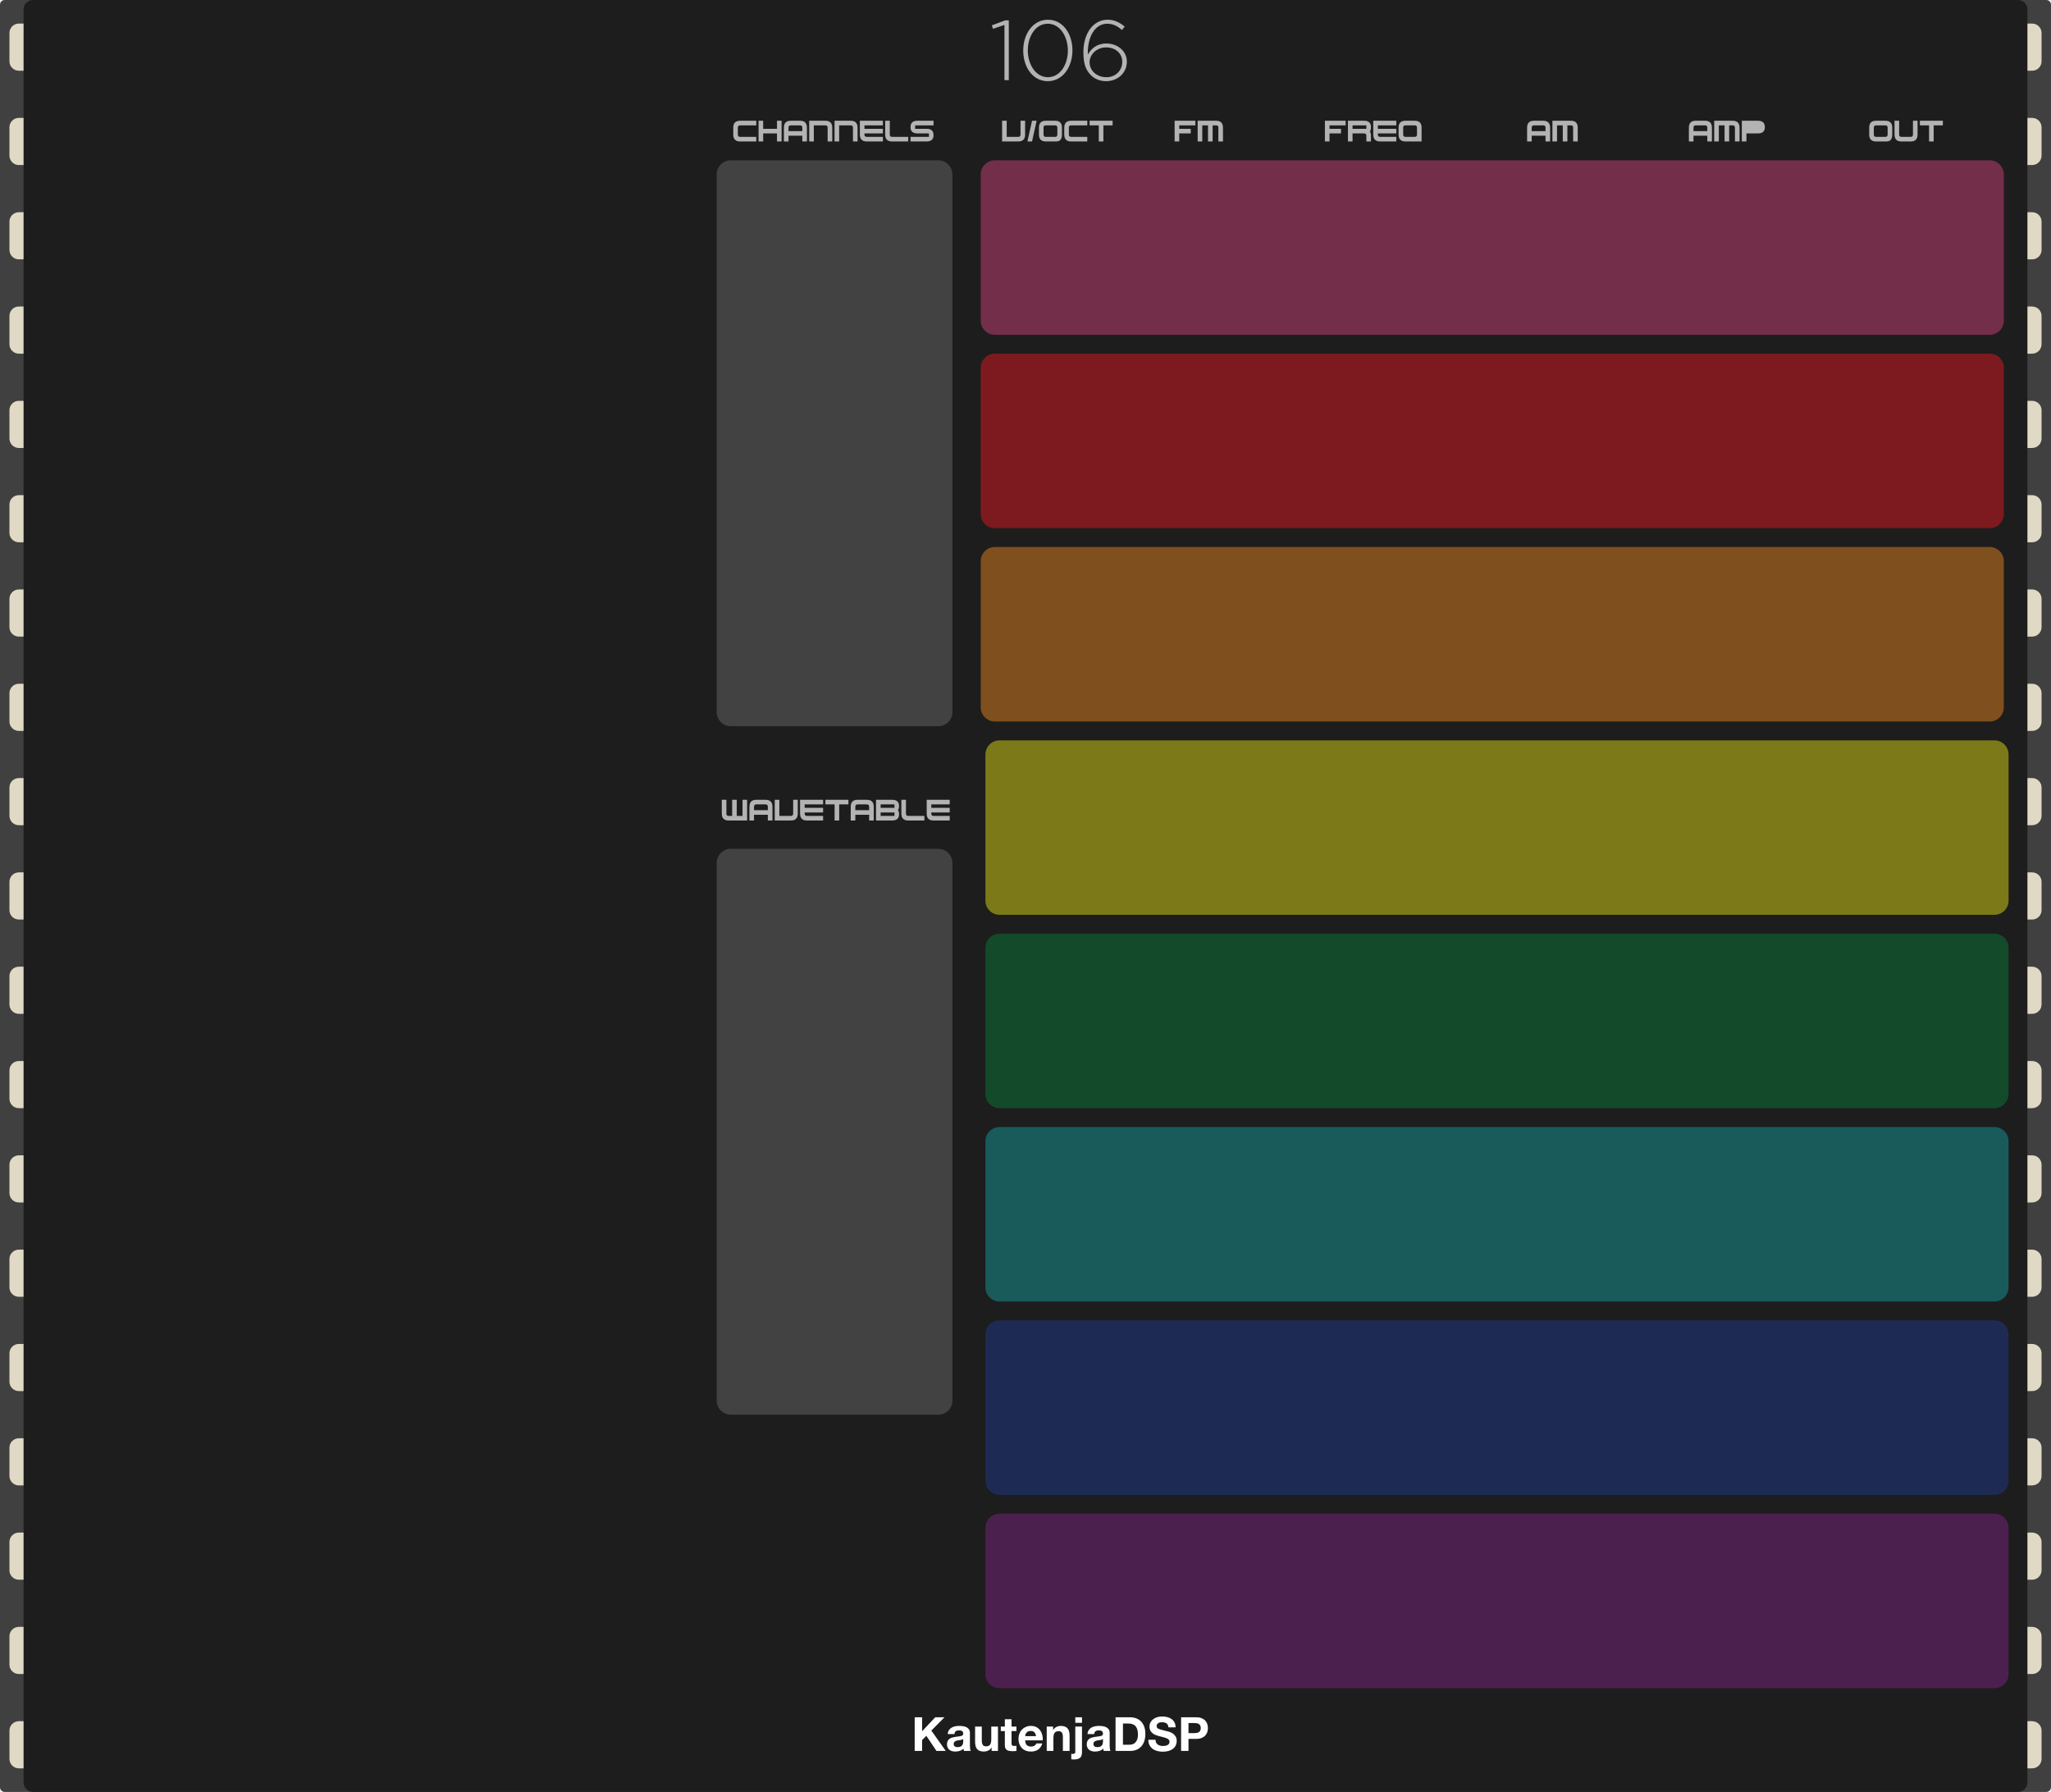
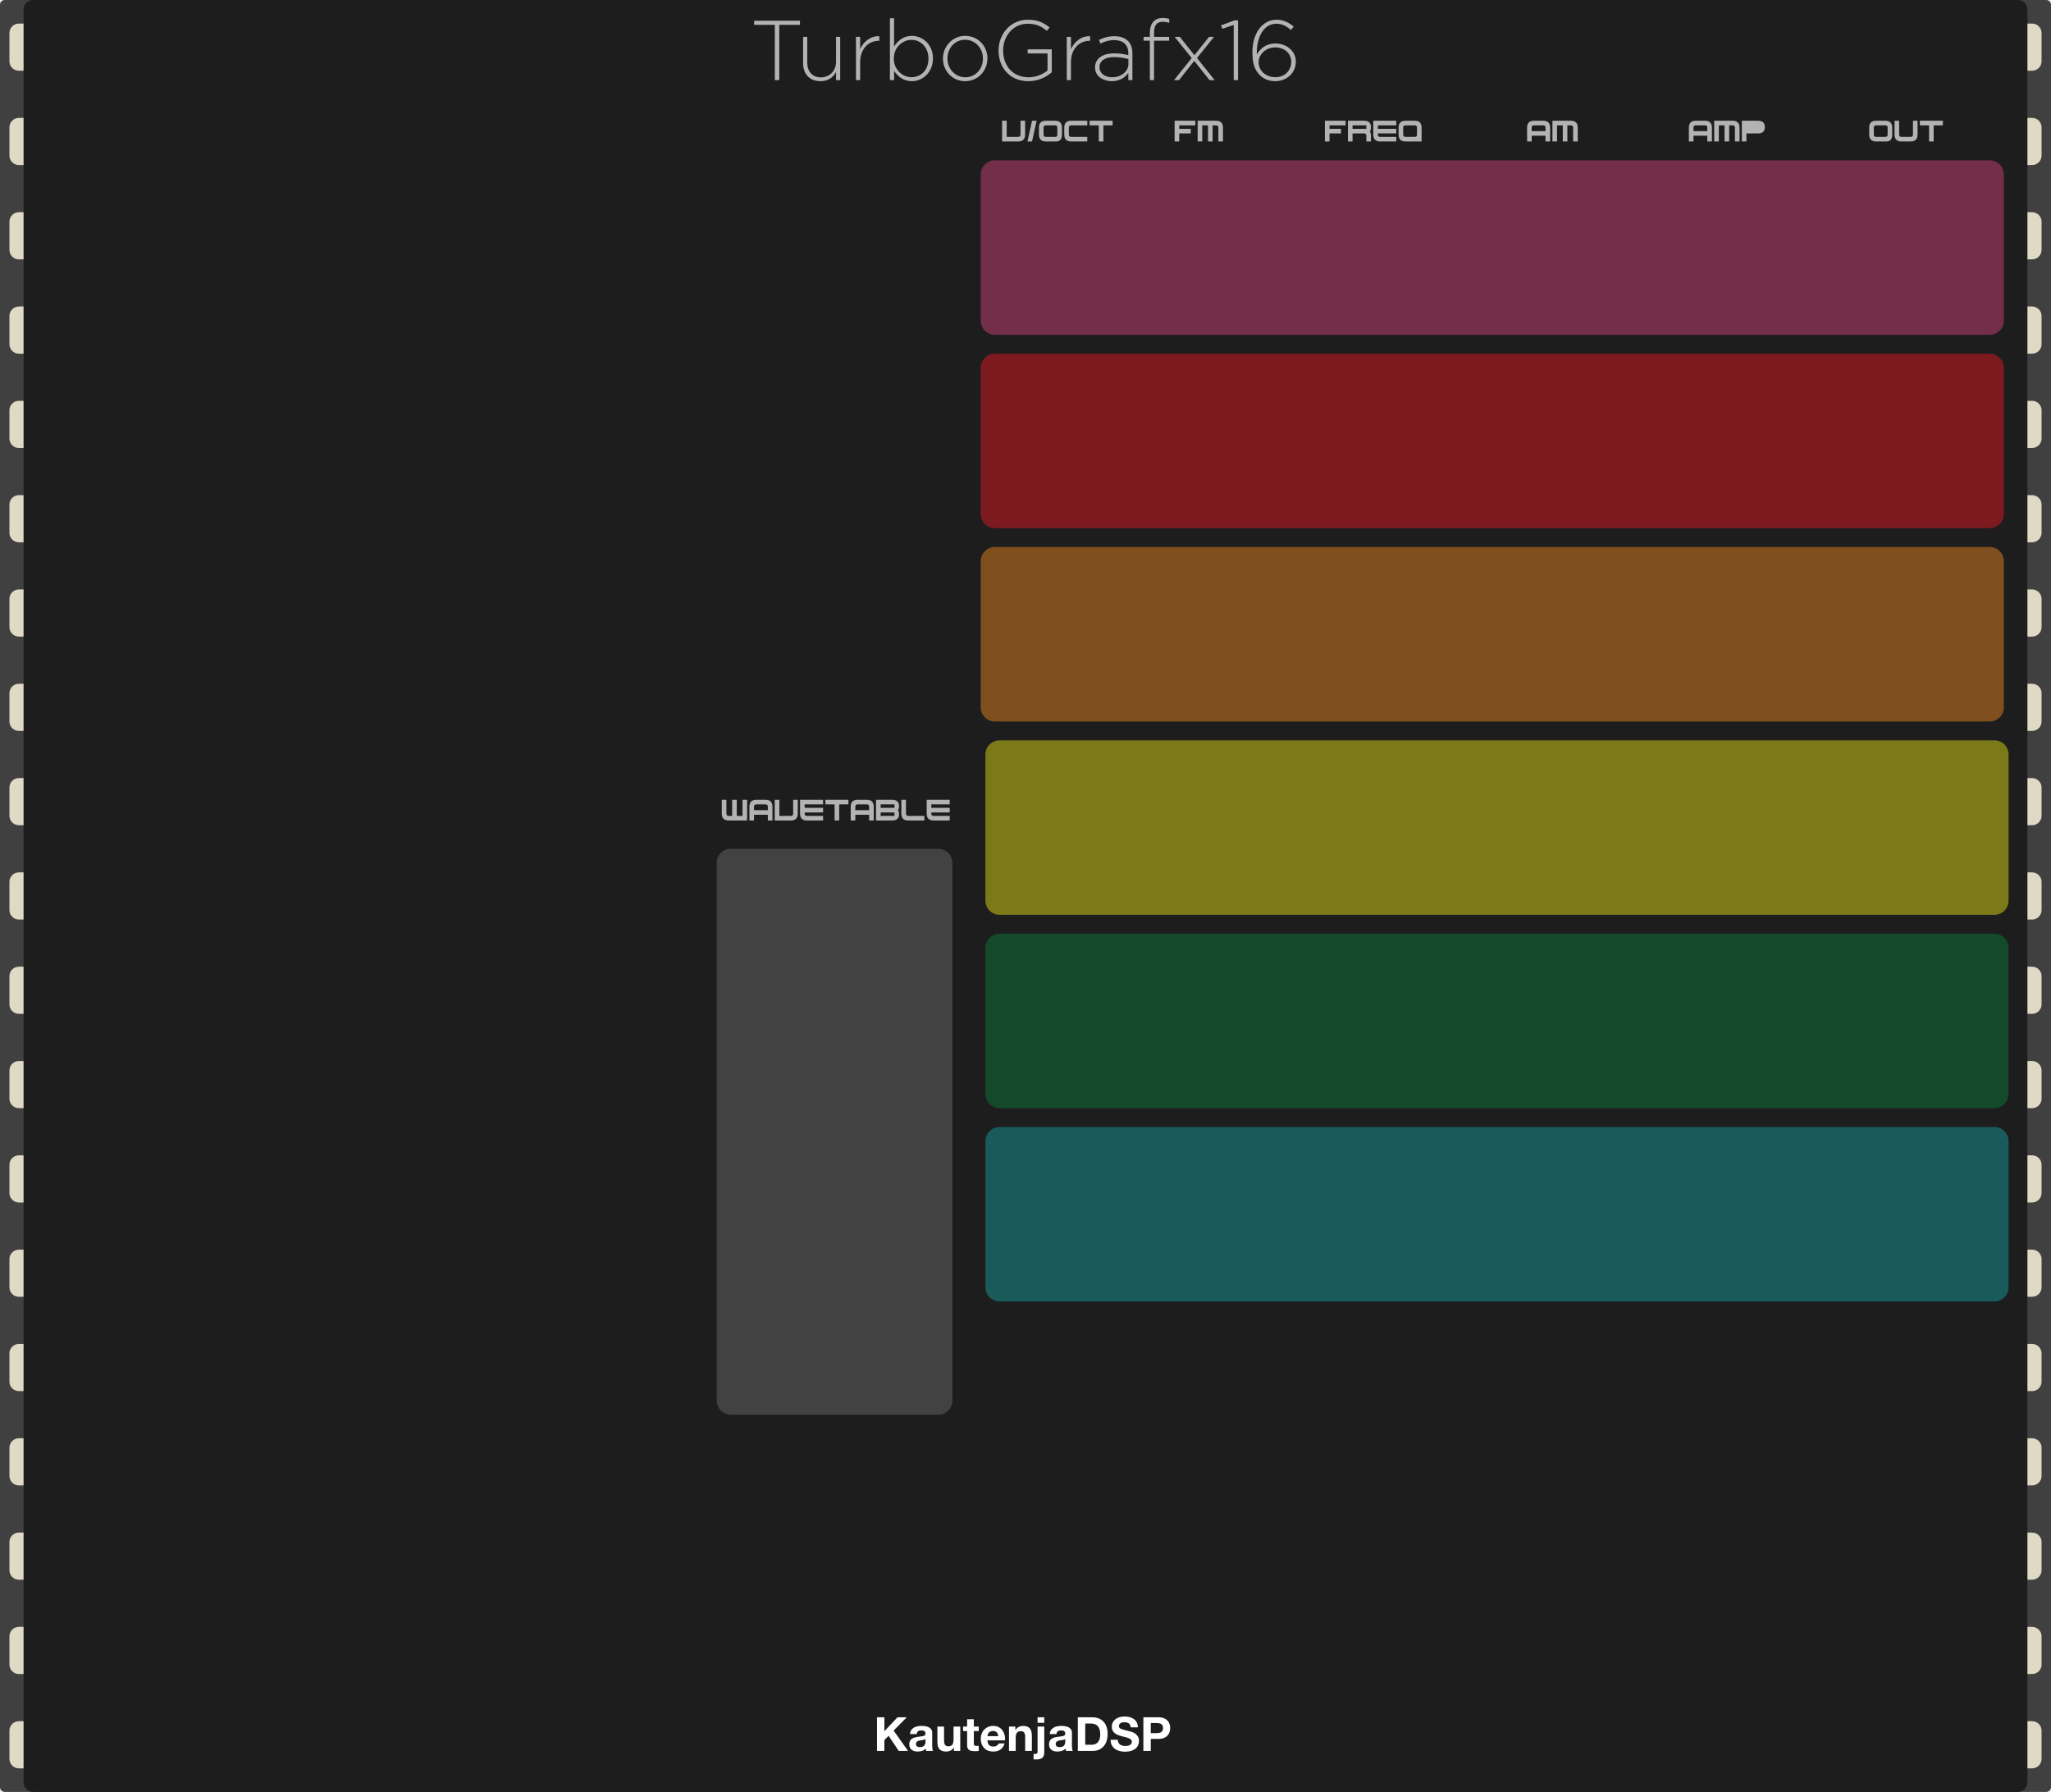
<svg xmlns="http://www.w3.org/2000/svg" width="435px" height="380px" viewBox="0 0 435 380" version="1.1">
-   <g id="106" stroke="none" stroke-width="1" fill="none" fill-rule="evenodd">
+   <g id="TURBO_GRAFX_16" stroke="none" stroke-width="1" fill="none" fill-rule="evenodd">
    <g id="bg">
      <rect id="Background" fill="#404040" fill-rule="nonzero" x="0" y="0" width="435" height="380" rx="1" />
      <g id="leads" transform="translate(2, 5)" fill="#E0D9C5">
        <rect id="Rectangle" x="0" y="0" width="431" height="10" rx="2" />
        <rect id="Rectangle-Copy" x="0" y="20" width="431" height="10" rx="2" />
        <rect id="Rectangle-Copy-3" x="0" y="40" width="431" height="10" rx="2" />
        <rect id="Rectangle-Copy-2" x="0" y="60" width="431" height="10" rx="2" />
        <rect id="Rectangle-Copy-7" x="0" y="140" width="431" height="10" rx="2" />
        <rect id="Rectangle-Copy-6" x="0" y="80" width="431" height="10" rx="2" />
        <rect id="Rectangle-Copy-5" x="0" y="100" width="431" height="10" rx="2" />
        <rect id="Rectangle-Copy-4" x="0" y="120" width="431" height="10" rx="2" />
        <rect id="Rectangle-Copy-15" x="0" y="160" width="431" height="10" rx="2" />
        <rect id="Rectangle-Copy-14" x="0" y="180" width="431" height="10" rx="2" />
        <rect id="Rectangle-Copy-13" x="0" y="200" width="431" height="10" rx="2" />
        <rect id="Rectangle-Copy-12" x="0" y="220" width="431" height="10" rx="2" />
        <rect id="Rectangle-Copy-11" x="0" y="300" width="431" height="10" rx="2" />
        <rect id="Rectangle-Copy-10" x="0" y="240" width="431" height="10" rx="2" />
        <rect id="Rectangle-Copy-9" x="0" y="260" width="431" height="10" rx="2" />
        <rect id="Rectangle-Copy-8" x="0" y="280" width="431" height="10" rx="2" />
        <rect id="Rectangle-Copy-18" x="0" y="320" width="431" height="10" rx="2" />
        <rect id="Rectangle-Copy-17" x="0" y="340" width="431" height="10" rx="2" />
        <rect id="Rectangle-Copy-16" x="0" y="360" width="431" height="10" rx="2" />
      </g>
      <rect id="cover" fill="#1D1D1D" x="5" y="0" width="425" height="380" rx="2" />
-       <g id="KautenjaDSP/bottom/white" transform="translate(194, 364)" fill="#FFFFFF">
+       <g id="KautenjaDSP/bottom/white" transform="translate(186, 364)" fill="#FFFFFF">
        <g id="Group-3">
          <path d="M-2.13162821e-14,0.17 L-2.13162821e-14,7.31 L1.57,7.31 L1.57,5.01 L2.47,4.1 L4.62,7.31 L6.59,7.31 L3.53,2.99 L6.32,0.17 L4.36,0.17 L1.57,3.13 L1.57,0.17 L-2.13162821e-14,0.17 Z M7.01,3.73 C7.03,3.397 7.113,3.12 7.26,2.9 C7.407,2.68 7.593,2.503 7.82,2.37 C8.047,2.237 8.302,2.142 8.585,2.085 C8.868,2.028 9.153,2 9.44,2 C9.7,2 9.963,2.018 10.23,2.055 C10.497,2.092 10.74,2.163 10.96,2.27 C11.18,2.377 11.36,2.525 11.5,2.715 C11.64,2.905 11.71,3.157 11.71,3.47 L11.71,6.16 C11.71,6.393 11.723,6.617 11.75,6.83 C11.777,7.043 11.823,7.203 11.89,7.31 L10.45,7.31 C10.423,7.23 10.402,7.148 10.385,7.065 C10.368,6.982 10.357,6.897 10.35,6.81 C10.123,7.043 9.857,7.207 9.55,7.3 C9.243,7.393 8.93,7.44 8.61,7.44 C8.363,7.44 8.133,7.41 7.92,7.35 C7.707,7.29 7.52,7.197 7.36,7.07 C7.2,6.943 7.075,6.783 6.985,6.59 C6.895,6.397 6.85,6.167 6.85,5.9 C6.85,5.607 6.902,5.365 7.005,5.175 C7.108,4.985 7.242,4.833 7.405,4.72 C7.568,4.607 7.755,4.522 7.965,4.465 C8.175,4.408 8.387,4.363 8.6,4.33 L8.918,4.285 L8.918,4.285 L9.23,4.25 C9.437,4.23 9.62,4.2 9.78,4.16 C9.94,4.12 10.067,4.062 10.16,3.985 C10.253,3.908 10.297,3.797 10.29,3.65 C10.29,3.497 10.265,3.375 10.215,3.285 C10.165,3.195 10.098,3.125 10.015,3.075 C9.932,3.025 9.835,2.992 9.725,2.975 C9.615,2.958 9.497,2.95 9.37,2.95 C9.09,2.95 8.87,3.01 8.71,3.13 C8.55,3.25 8.457,3.45 8.43,3.73 L7.01,3.73 Z M10.29,4.78 C10.23,4.833 10.155,4.875 10.065,4.905 C9.975,4.935 9.878,4.96 9.775,4.98 L9.616,5.008 L9.616,5.008 L9.45,5.03 C9.337,5.043 9.223,5.06 9.11,5.08 C9.003,5.1 8.898,5.127 8.795,5.16 C8.692,5.193 8.602,5.238 8.525,5.295 C8.448,5.352 8.387,5.423 8.34,5.51 C8.293,5.597 8.27,5.707 8.27,5.84 C8.27,5.967 8.293,6.073 8.34,6.16 C8.387,6.247 8.45,6.315 8.53,6.365 C8.61,6.415 8.703,6.45 8.81,6.47 C8.917,6.49 9.027,6.5 9.14,6.5 C9.42,6.5 9.637,6.453 9.79,6.36 C9.943,6.267 10.057,6.155 10.13,6.025 C10.203,5.895 10.248,5.763 10.265,5.63 L10.287,5.399 C10.289,5.366 10.29,5.337 10.29,5.31 L10.29,4.78 Z M17.66,7.31 L17.66,2.14 L16.24,2.14 L16.24,4.85 C16.24,5.377 16.153,5.755 15.98,5.985 C15.807,6.215 15.527,6.33 15.14,6.33 C14.8,6.33 14.563,6.225 14.43,6.015 C14.297,5.805 14.23,5.487 14.23,5.06 L14.23,2.14 L12.81,2.14 L12.81,5.32 C12.81,5.64 12.838,5.932 12.895,6.195 C12.952,6.458 13.05,6.682 13.19,6.865 C13.33,7.048 13.522,7.19 13.765,7.29 C14.008,7.39 14.32,7.44 14.7,7.44 C15,7.44 15.293,7.373 15.58,7.24 C15.867,7.107 16.1,6.89 16.28,6.59 L16.31,6.59 L16.31,7.31 L17.66,7.31 Z M20.54,2.14 L20.54,0.59 L19.12,0.59 L19.12,2.14 L18.26,2.14 L18.26,3.09 L19.12,3.09 L19.12,6.14 C19.12,6.4 19.163,6.61 19.25,6.77 C19.337,6.93 19.455,7.053 19.605,7.14 C19.755,7.227 19.928,7.285 20.125,7.315 C20.322,7.345 20.53,7.36 20.75,7.36 C20.89,7.36 21.033,7.357 21.18,7.35 C21.327,7.343 21.46,7.33 21.58,7.31 L21.58,6.21 C21.513,6.223 21.443,6.233 21.37,6.24 C21.297,6.247 21.22,6.25 21.14,6.25 C20.9,6.25 20.74,6.21 20.66,6.13 C20.58,6.05 20.54,5.89 20.54,5.65 L20.54,3.09 L21.58,3.09 L21.58,2.14 L20.54,2.14 Z M25.74,4.17 L23.43,4.17 C23.437,4.07 23.458,3.957 23.495,3.83 C23.532,3.703 23.595,3.583 23.685,3.47 C23.775,3.357 23.895,3.262 24.045,3.185 C24.195,3.108 24.383,3.07 24.61,3.07 C24.957,3.07 25.215,3.163 25.385,3.35 C25.555,3.537 25.673,3.81 25.74,4.17 Z M23.43,5.07 L27.16,5.07 C27.187,4.67 27.153,4.287 27.06,3.92 C26.967,3.553 26.815,3.227 26.605,2.94 C26.395,2.653 26.127,2.425 25.8,2.255 C25.473,2.085 25.09,2 24.65,2 C24.257,2 23.898,2.07 23.575,2.21 C23.252,2.35 22.973,2.542 22.74,2.785 C22.507,3.028 22.327,3.317 22.2,3.65 C22.073,3.983 22.01,4.343 22.01,4.73 C22.01,5.13 22.072,5.497 22.195,5.83 C22.318,6.163 22.493,6.45 22.72,6.69 C22.947,6.93 23.223,7.115 23.55,7.245 C23.877,7.375 24.243,7.44 24.65,7.44 C25.237,7.44 25.737,7.307 26.15,7.04 C26.563,6.773 26.87,6.33 27.07,5.71 L25.82,5.71 C25.773,5.87 25.647,6.022 25.44,6.165 C25.233,6.308 24.987,6.38 24.7,6.38 C24.3,6.38 23.993,6.277 23.78,6.07 C23.567,5.863 23.45,5.53 23.43,5.07 Z M28,2.14 L28,7.31 L29.42,7.31 L29.42,4.6 C29.42,4.073 29.507,3.695 29.68,3.465 C29.853,3.235 30.133,3.12 30.52,3.12 C30.86,3.12 31.097,3.225 31.23,3.435 C31.363,3.645 31.43,3.963 31.43,4.39 L31.43,7.31 L32.85,7.31 L32.85,4.13 C32.85,3.81 32.822,3.518 32.765,3.255 C32.708,2.992 32.61,2.768 32.47,2.585 C32.33,2.402 32.138,2.258 31.895,2.155 C31.652,2.052 31.34,2 30.96,2 C30.66,2 30.367,2.068 30.08,2.205 C29.793,2.342 29.56,2.56 29.38,2.86 L29.35,2.86 L29.35,2.14 L28,2.14 Z M35.48,1.34 L35.48,0.17 L34.06,0.17 L34.06,1.34 L35.48,1.34 Z M33.21,7.91 L33.21,9.08 C33.343,9.107 33.493,9.12 33.66,9.12 C34.02,9.12 34.317,9.088 34.55,9.025 C34.783,8.962 34.968,8.865 35.105,8.735 C35.242,8.605 35.338,8.443 35.395,8.25 C35.452,8.057 35.48,7.827 35.48,7.56 L35.48,2.14 L34.06,2.14 L34.06,7.49 C34.06,7.683 34.005,7.808 33.895,7.865 C33.785,7.922 33.657,7.95 33.51,7.95 C33.383,7.95 33.283,7.937 33.21,7.91 Z M36.65,3.73 C36.67,3.397 36.753,3.12 36.9,2.9 C37.047,2.68 37.233,2.503 37.46,2.37 C37.687,2.237 37.942,2.142 38.225,2.085 C38.508,2.028 38.793,2 39.08,2 C39.34,2 39.603,2.018 39.87,2.055 C40.137,2.092 40.38,2.163 40.6,2.27 C40.82,2.377 41,2.525 41.14,2.715 C41.28,2.905 41.35,3.157 41.35,3.47 L41.35,6.16 C41.35,6.393 41.363,6.617 41.39,6.83 C41.417,7.043 41.463,7.203 41.53,7.31 L40.09,7.31 C40.063,7.23 40.042,7.148 40.025,7.065 C40.008,6.982 39.997,6.897 39.99,6.81 C39.763,7.043 39.497,7.207 39.19,7.3 C38.883,7.393 38.57,7.44 38.25,7.44 C38.003,7.44 37.773,7.41 37.56,7.35 C37.347,7.29 37.16,7.197 37,7.07 C36.84,6.943 36.715,6.783 36.625,6.59 C36.535,6.397 36.49,6.167 36.49,5.9 C36.49,5.607 36.542,5.365 36.645,5.175 C36.748,4.985 36.882,4.833 37.045,4.72 C37.208,4.607 37.395,4.522 37.605,4.465 C37.815,4.408 38.027,4.363 38.24,4.33 C38.453,4.297 38.663,4.27 38.87,4.25 C39.077,4.23 39.26,4.2 39.42,4.16 C39.58,4.12 39.707,4.062 39.8,3.985 C39.893,3.908 39.937,3.797 39.93,3.65 C39.93,3.497 39.905,3.375 39.855,3.285 C39.805,3.195 39.738,3.125 39.655,3.075 C39.572,3.025 39.475,2.992 39.365,2.975 C39.255,2.958 39.137,2.95 39.01,2.95 C38.73,2.95 38.51,3.01 38.35,3.13 C38.19,3.25 38.097,3.45 38.07,3.73 L36.65,3.73 Z M39.93,4.78 C39.87,4.833 39.795,4.875 39.705,4.905 C39.615,4.935 39.518,4.96 39.415,4.98 L39.256,5.008 L39.256,5.008 L39.09,5.03 C38.977,5.043 38.863,5.06 38.75,5.08 C38.643,5.1 38.538,5.127 38.435,5.16 C38.332,5.193 38.242,5.238 38.165,5.295 C38.088,5.352 38.027,5.423 37.98,5.51 C37.933,5.597 37.91,5.707 37.91,5.84 C37.91,5.967 37.933,6.073 37.98,6.16 C38.027,6.247 38.09,6.315 38.17,6.365 C38.25,6.415 38.343,6.45 38.45,6.47 C38.557,6.49 38.667,6.5 38.78,6.5 C39.06,6.5 39.277,6.453 39.43,6.36 C39.583,6.267 39.697,6.155 39.77,6.025 C39.843,5.895 39.888,5.763 39.905,5.63 L39.927,5.399 C39.929,5.366 39.93,5.337 39.93,5.31 L39.93,4.78 Z M44.17,5.99 L44.17,1.49 L45.29,1.49 C45.677,1.49 46.002,1.545 46.265,1.655 C46.528,1.765 46.74,1.923 46.9,2.13 C47.06,2.337 47.175,2.585 47.245,2.875 C47.315,3.165 47.35,3.49 47.35,3.85 C47.35,4.243 47.3,4.577 47.2,4.85 C47.1,5.123 46.967,5.345 46.8,5.515 C46.633,5.685 46.443,5.807 46.23,5.88 C46.017,5.953 45.797,5.99 45.57,5.99 L44.17,5.99 Z M42.6,0.17 L42.6,7.31 L45.68,7.31 C46.227,7.31 46.702,7.218 47.105,7.035 C47.508,6.852 47.845,6.6 48.115,6.28 C48.385,5.96 48.587,5.58 48.72,5.14 C48.853,4.7 48.92,4.22 48.92,3.7 C48.92,3.107 48.838,2.59 48.675,2.15 C48.512,1.71 48.285,1.343 47.995,1.05 C47.705,0.757 47.362,0.537 46.965,0.39 C46.568,0.243 46.14,0.17 45.68,0.17 L42.6,0.17 Z M51.08,4.94 L49.56,4.94 C49.553,5.38 49.633,5.76 49.8,6.08 C49.967,6.4 50.192,6.663 50.475,6.87 C50.758,7.077 51.085,7.228 51.455,7.325 C51.825,7.422 52.207,7.47 52.6,7.47 C53.087,7.47 53.515,7.413 53.885,7.3 C54.255,7.187 54.565,7.028 54.815,6.825 C55.065,6.622 55.253,6.38 55.38,6.1 C55.507,5.82 55.57,5.517 55.57,5.19 C55.57,4.79 55.485,4.462 55.315,4.205 C55.145,3.948 54.943,3.743 54.71,3.59 C54.477,3.437 54.242,3.325 54.005,3.255 L53.746,3.181 C53.629,3.15 53.53,3.126 53.45,3.11 L52.365,2.83 L52.365,2.83 C52.088,2.757 51.872,2.683 51.715,2.61 C51.558,2.537 51.453,2.457 51.4,2.37 C51.347,2.283 51.32,2.17 51.32,2.03 C51.32,1.877 51.353,1.75 51.42,1.65 C51.487,1.55 51.572,1.467 51.675,1.4 C51.778,1.333 51.893,1.287 52.02,1.26 C52.147,1.233 52.273,1.22 52.4,1.22 C52.593,1.22 52.772,1.237 52.935,1.27 C53.098,1.303 53.243,1.36 53.37,1.44 C53.497,1.52 53.598,1.63 53.675,1.77 C53.752,1.91 53.797,2.087 53.81,2.3 L55.33,2.3 C55.33,1.887 55.252,1.535 55.095,1.245 C54.938,0.955 54.727,0.717 54.46,0.53 C54.193,0.343 53.888,0.208 53.545,0.125 C53.202,0.042 52.843,0 52.47,0 C52.15,0 51.83,0.043 51.51,0.13 C51.19,0.217 50.903,0.35 50.65,0.53 C50.397,0.71 50.192,0.935 50.035,1.205 C49.878,1.475 49.8,1.793 49.8,2.16 C49.8,2.487 49.862,2.765 49.985,2.995 C50.108,3.225 50.27,3.417 50.47,3.57 C50.67,3.723 50.897,3.848 51.15,3.945 C51.319,4.009 51.491,4.067 51.666,4.118 L51.93,4.19 C52.19,4.263 52.447,4.33 52.7,4.39 C52.953,4.45 53.18,4.52 53.38,4.6 C53.58,4.68 53.742,4.78 53.865,4.9 C53.988,5.02 54.05,5.177 54.05,5.37 C54.05,5.55 54.003,5.698 53.91,5.815 C53.817,5.932 53.7,6.023 53.56,6.09 C53.42,6.157 53.27,6.202 53.11,6.225 C52.95,6.248 52.8,6.26 52.66,6.26 C52.453,6.26 52.253,6.235 52.06,6.185 C51.867,6.135 51.698,6.058 51.555,5.955 C51.412,5.852 51.297,5.717 51.21,5.55 C51.123,5.383 51.08,5.18 51.08,4.94 Z" id="KautenjaDSP" fill-rule="nonzero" />
          <path d="M59.72,0.17 C60.167,0.17 60.547,0.235 60.86,0.365 C61.173,0.495 61.428,0.667 61.625,0.88 C61.822,1.093 61.965,1.337 62.055,1.61 C62.145,1.883 62.19,2.167 62.19,2.46 C62.19,2.747 62.145,3.028 62.055,3.305 C61.965,3.582 61.822,3.827 61.625,4.04 C61.428,4.253 61.173,4.425 60.86,4.555 C60.547,4.685 60.167,4.75 59.72,4.75 L58.07,4.75 L58.07,7.31 L56.5,7.31 L56.5,0.17 L59.72,0.17 Z M59.29,1.39 L58.07,1.39 L58.07,3.53 L59.29,3.53 C59.47,3.53 59.643,3.517 59.81,3.49 C59.977,3.463 60.123,3.412 60.25,3.335 C60.377,3.258 60.478,3.15 60.555,3.01 C60.632,2.87 60.67,2.687 60.67,2.46 C60.67,2.233 60.632,2.05 60.555,1.91 C60.478,1.77 60.377,1.662 60.25,1.585 C60.123,1.508 59.977,1.457 59.81,1.43 C59.643,1.403 59.47,1.39 59.29,1.39 L59.29,1.39 Z" id="Combined-Shape" fill-rule="nonzero" />
        </g>
      </g>
      <g id="Header" transform="translate(0, 2)" fill="#B3B3B3" fill-rule="nonzero">
-         <path d="M210.357,3.372 L210.609,4.11 L213.039,3.282 L213.039,15 L213.957,15 L213.957,2.31 L213.237,2.31 L210.357,3.372 Z M227.457,8.682 C227.457,5.19 225.459,2.184 222.255,2.184 C219.051,2.184 217.017,5.226 217.017,8.718 C217.017,12.21 219.015,15.216 222.219,15.216 C225.423,15.216 227.457,12.174 227.457,8.682 Z M226.485,8.718 C226.485,11.67 224.865,14.37 222.255,14.37 C219.645,14.37 217.989,11.634 217.989,8.682 C217.989,5.73 219.609,3.03 222.219,3.03 C224.829,3.03 226.485,5.766 226.485,8.718 Z M238.545,3.642 C237.447,2.742 236.349,2.184 234.909,2.184 C231.777,2.184 229.779,5.208 229.779,9.024 C229.779,11.652 230.337,12.912 231.381,13.956 C232.137,14.712 233.289,15.216 234.585,15.216 C237.069,15.216 238.995,13.47 238.995,11.058 C238.995,8.79 236.979,7.224 234.657,7.224 C232.605,7.224 231.435,8.34 230.715,9.564 C230.625,5.712 232.281,3.03 234.837,3.03 C236.025,3.03 236.979,3.498 237.951,4.362 L238.545,3.642 Z M238.023,11.094 C238.023,12.894 236.691,14.37 234.657,14.37 C232.623,14.37 231.093,13.002 231.093,11.184 C231.093,9.618 232.533,8.052 234.603,8.052 C236.601,8.052 238.023,9.348 238.023,11.094 Z" id="106" />
+         <path d="M169.665,3.264 L169.665,2.4 L159.945,2.4 L159.945,3.264 L164.337,3.264 L164.337,15 L165.273,15 L165.273,3.264 L169.665,3.264 Z M178.197,15 L178.197,5.82 L177.315,5.82 L177.315,11.13 C177.315,13.038 175.929,14.406 174.129,14.406 C172.275,14.406 171.213,13.164 171.213,11.274 L171.213,5.82 L170.331,5.82 L170.331,11.436 C170.331,13.632 171.681,15.216 174.003,15.216 C175.677,15.216 176.703,14.37 177.315,13.29 L177.315,15 L178.197,15 Z M186.495,6.648 L186.495,5.676 C184.677,5.604 183.147,6.792 182.427,8.43 L182.427,5.82 L181.545,5.82 L181.545,15 L182.427,15 L182.427,11.238 C182.427,8.338 184.174,6.743 186.218,6.652 L186.495,6.648 Z M197.871,10.41 L197.871,10.374 C197.871,7.386 195.621,5.604 193.407,5.604 C191.589,5.604 190.419,6.666 189.627,7.872 L189.627,1.86 L188.745,1.86 L188.745,15 L189.627,15 L189.627,13.02 C190.383,14.172 191.571,15.216 193.407,15.216 C195.621,15.216 197.871,13.398 197.871,10.41 Z M196.917,10.446 C196.917,12.912 195.315,14.37 193.317,14.37 C191.469,14.37 189.688,12.883 189.578,10.647 L189.573,10.392 C189.573,8.052 191.409,6.45 193.317,6.45 C195.183,6.45 196.812,7.903 196.912,10.186 L196.917,10.446 Z M209.427,10.41 L209.427,10.374 C209.427,7.8 207.447,5.604 204.729,5.604 C202.067,5.604 200.104,7.717 199.999,10.202 L199.995,10.446 C199.995,13.02 201.975,15.216 204.693,15.216 C207.429,15.216 209.427,12.984 209.427,10.41 Z M208.473,10.446 C208.473,12.606 206.907,14.388 204.729,14.388 C202.671,14.388 201.053,12.733 200.954,10.616 L200.949,10.374 C200.949,8.214 202.515,6.432 204.693,6.432 C206.751,6.432 208.369,8.087 208.468,10.204 L208.473,10.446 Z M223.071,13.326 L223.071,8.466 L217.959,8.466 L217.959,9.33 L222.171,9.33 L222.171,12.948 C221.253,13.722 219.759,14.388 218.157,14.388 C214.871,14.388 212.855,12.072 212.76,8.931 L212.757,8.664 C212.757,5.622 214.899,3.03 217.959,3.03 C219.867,3.03 221.019,3.678 222.009,4.542 L222.621,3.84 C221.361,2.796 220.065,2.184 218.013,2.184 C214.333,2.184 211.893,5.164 211.788,8.479 L211.785,8.736 C211.785,12.282 214.143,15.216 218.121,15.216 C220.173,15.216 221.937,14.334 223.071,13.326 Z M231.207,6.648 L231.207,5.676 C229.389,5.604 227.859,6.792 227.139,8.43 L227.139,5.82 L226.257,5.82 L226.257,15 L227.139,15 L227.139,11.238 C227.139,8.338 228.886,6.743 230.93,6.652 L231.207,6.648 Z M240.171,15 L240.171,9.276 C240.171,6.9 238.695,5.676 236.337,5.676 C235.077,5.676 234.087,6 233.079,6.468 L233.403,7.242 C234.249,6.81 235.167,6.504 236.283,6.504 C238.173,6.504 239.307,7.458 239.307,9.312 L239.307,9.708 C238.425,9.474 237.543,9.312 236.265,9.312 C233.968,9.312 232.361,10.321 232.256,12.112 L232.251,12.336 C232.251,14.244 234.087,15.216 235.797,15.216 C237.543,15.216 238.677,14.352 239.307,13.47 L239.307,15 L240.171,15 Z M239.325,11.562 C239.325,13.236 237.723,14.388 235.851,14.388 C234.506,14.388 233.292,13.677 233.193,12.446 L233.187,12.246 C233.187,10.968 234.267,10.104 236.211,10.104 C237.525,10.104 238.551,10.32 239.325,10.518 L239.325,11.562 Z M247.983,2.85 L247.983,2.022 C247.569,1.878 247.173,1.806 246.615,1.806 C244.887,1.806 243.879,2.94 243.879,4.92 L243.879,5.82 L242.547,5.82 L242.547,6.63 L243.879,6.63 L243.879,15 L244.761,15 L244.761,6.63 L247.965,6.63 L247.965,5.82 L244.761,5.82 L244.761,4.938 C244.761,3.372 245.355,2.616 246.615,2.616 C247.083,2.616 247.461,2.688 247.983,2.85 Z M257.631,15 L253.869,10.302 L257.487,5.82 L256.425,5.82 L253.329,9.708 L250.233,5.82 L249.135,5.82 L252.753,10.32 L248.991,15 L250.053,15 L253.293,10.914 L256.533,15 L257.631,15 Z M258.981,3.372 L259.233,4.11 L261.663,3.282 L261.663,15 L262.581,15 L262.581,2.31 L261.861,2.31 L258.981,3.372 Z M274.389,3.642 C273.291,2.742 272.193,2.184 270.753,2.184 C267.621,2.184 265.623,5.208 265.623,9.024 C265.623,11.652 266.181,12.912 267.225,13.956 C267.981,14.712 269.133,15.216 270.429,15.216 C272.913,15.216 274.839,13.47 274.839,11.058 C274.839,8.79 272.823,7.224 270.501,7.224 C268.449,7.224 267.279,8.34 266.559,9.564 C266.469,5.712 268.125,3.03 270.681,3.03 C271.869,3.03 272.823,3.498 273.795,4.362 L274.389,3.642 Z M273.867,11.094 C273.867,12.894 272.535,14.37 270.501,14.37 C268.467,14.37 266.937,13.002 266.937,11.184 C266.937,9.618 268.377,8.052 270.447,8.052 C272.445,8.052 273.867,9.348 273.867,11.094 Z" id="TurboGrafx16" />
      </g>
      <g id="Group" transform="translate(208, 34)" fill-opacity="0.5">
        <rect id="Rectangle" fill="#CA4179" x="0" y="0" width="217" height="37" rx="3" />
        <rect id="Rectangle-Copy-19" fill="#DE1923" x="0" y="41" width="217" height="37" rx="3" />
        <rect id="Rectangle-Copy-20" fill="#E28220" x="0" y="82" width="217" height="37" rx="3" />
        <rect id="Rectangle-Copy-21" fill="#DCD715" x="1" y="123" width="217" height="37" rx="3" />
        <rect id="Rectangle-Copy-22" fill="#0B7839" x="1" y="164" width="217" height="37" rx="3" />
        <rect id="Rectangle-Copy-23" fill="#17999B" x="1" y="205" width="217" height="37" rx="3" />
-         <rect id="Rectangle-Copy-24" fill="#1E3B8C" x="1" y="246" width="217" height="37" rx="3" />
-         <rect id="Rectangle-Copy-25" fill="#7C2580" x="1" y="287" width="217" height="37" rx="3" />
      </g>
-       <g id="Group-2" transform="translate(152, 34)" fill="#D8D8D8" fill-opacity="0.2">
-         <rect id="Rectangle" x="0" y="0" width="50" height="120" rx="3" />
-         <rect id="Rectangle-Copy-26" x="0" y="146" width="50" height="120" rx="3" />
+       <g id="Group-2" transform="translate(152, 180)" fill="#D8D8D8" fill-opacity="0.2">
+         <rect id="Rectangle-Copy-26" x="0" y="0" width="50" height="120" rx="3" />
      </g>
    </g>
    <g id="channel-control" transform="translate(211, 25)" fill="#B3B3B3" fill-rule="nonzero">
      <g id="OUT" transform="translate(180, 0)">
        <g id="text">
          <path d="M6.908,5 C5.932,5 5.443,4.512 5.443,3.535 L5.443,2.07 C5.443,1.094 5.932,0.605 6.908,0.605 L8.861,0.605 C9.838,0.605 10.326,1.094 10.326,2.07 L10.326,3.535 C10.326,4.512 9.919,5 9.105,5 L6.908,5 Z M6.42,3.535 C6.42,3.861 6.583,4.023 6.908,4.023 L8.861,4.023 C9.187,4.023 9.35,3.861 9.35,3.535 L9.35,2.07 C9.35,1.745 9.187,1.582 8.861,1.582 L6.908,1.582 C6.583,1.582 6.42,1.745 6.42,2.07 L6.42,3.535 Z M10.814,0.605 L10.814,3.535 C10.814,4.512 11.303,5 12.279,5 L14.232,5 C15.209,5 15.697,4.512 15.697,3.535 L15.697,0.605 L14.721,0.605 L14.721,3.535 C14.721,3.861 14.558,4.023 14.232,4.023 L12.279,4.023 C11.954,4.023 11.791,3.861 11.791,3.535 L11.791,0.605 L10.814,0.605 Z M16.186,0.605 L21.068,0.605 L21.068,1.582 L19.115,1.582 L19.115,5 L18.139,5 L18.139,1.582 L16.186,1.582 L16.186,0.605 Z" id="OUT" />
        </g>
      </g>
      <g id="AMP" transform="translate(139, 0)">
        <g id="text" transform="translate(3, 0)">
          <path d="M9.105,2.803 L9.105,2.07 C9.105,1.745 8.943,1.582 8.617,1.582 L6.664,1.582 C6.339,1.582 6.176,1.745 6.176,2.07 L6.176,2.803 L9.105,2.803 Z M6.176,3.779 L6.176,5 L5.199,5 L5.199,2.07 C5.199,1.094 5.687,0.605 6.664,0.605 L8.617,0.605 C9.594,0.605 10.082,1.094 10.082,2.07 L10.082,5 L9.105,5 L9.105,3.779 L6.176,3.779 Z M10.57,5 L10.57,0.605 L14.477,0.605 C15.453,0.605 15.941,1.094 15.941,2.07 L15.941,5 L14.965,5 L14.965,2.07 C14.965,1.745 14.802,1.582 14.477,1.582 L13.744,1.582 L13.744,5 L12.768,5 L12.768,1.582 L11.547,1.582 L11.547,5 L10.57,5 Z M16.43,5 L16.43,0.605 L19.848,0.605 C20.824,0.605 21.312,1.055 21.312,1.953 C21.312,2.845 20.824,3.291 19.848,3.291 L17.406,3.291 L17.406,5 L16.43,5 Z M20.336,2.314 L17.406,2.314 L17.406,1.582 L20.336,1.582 L20.336,2.314 Z" id="AMP" />
        </g>
      </g>
      <g id="AM" transform="translate(105, 0)">
        <g id="text">
          <path d="M11.791,2.803 L11.791,2.07 C11.791,1.745 11.628,1.582 11.303,1.582 L9.35,1.582 C9.024,1.582 8.861,1.745 8.861,2.07 L8.861,2.803 L11.791,2.803 Z M8.861,3.779 L8.861,5 L7.885,5 L7.885,2.07 C7.885,1.094 8.373,0.605 9.35,0.605 L11.303,0.605 C12.279,0.605 12.768,1.094 12.768,2.07 L12.768,5 L11.791,5 L11.791,3.779 L8.861,3.779 Z M13.256,5 L13.256,0.605 L17.162,0.605 C18.139,0.605 18.627,1.094 18.627,2.07 L18.627,5 L17.65,5 L17.65,2.07 C17.65,1.745 17.488,1.582 17.162,1.582 L16.43,1.582 L16.43,5 L15.453,5 L15.453,1.582 L14.232,1.582 L14.232,5 L13.256,5 Z" id="AM" />
        </g>
      </g>
      <g id="FREQ" transform="translate(64, 0)">
        <g id="text" transform="translate(3, 0)">
          <path d="M3.002,5 L3.002,0.605 L7.396,0.605 L7.396,1.582 L3.979,1.582 L3.979,2.314 L6.42,2.314 L6.42,3.291 L3.979,3.291 L3.979,5 L3.002,5 Z M8.861,2.314 L11.791,2.314 L11.791,1.582 L8.861,1.582 L8.861,2.314 Z M8.861,3.291 L8.861,5 L7.885,5 L7.885,0.605 L11.303,0.605 C12.279,0.605 12.768,1.051 12.768,1.943 C12.768,2.367 12.698,2.677 12.558,2.876 C12.698,3.107 12.768,3.408 12.768,3.779 L12.768,5 L11.791,5 L11.791,3.779 C11.791,3.454 11.628,3.291 11.303,3.291 L8.861,3.291 Z M18.139,5 L14.721,5 C13.744,5 13.256,4.512 13.256,3.535 L13.256,0.605 L18.139,0.605 L18.139,1.582 L14.232,1.582 L14.232,2.314 L18.139,2.314 L18.139,3.291 L14.232,3.291 L14.232,3.535 C14.232,3.861 14.395,4.023 14.721,4.023 L18.139,4.023 L18.139,5 Z M22.045,4.023 C22.37,4.023 22.533,3.861 22.533,3.535 L22.533,2.07 C22.533,1.745 22.37,1.582 22.045,1.582 L20.092,1.582 C19.766,1.582 19.604,1.745 19.604,2.07 L19.604,3.535 C19.604,3.861 19.766,4.023 20.092,4.023 L22.045,4.023 Z M20.092,5 C19.115,5 18.627,4.512 18.627,3.535 L18.627,2.07 C18.627,1.094 19.115,0.605 20.092,0.605 L22.045,0.605 C23.021,0.605 23.51,1.094 23.51,2.07 L23.51,5 L20.092,5 Z" id="FREQ" />
        </g>
      </g>
      <g id="FM" transform="translate(30, 0)">
        <g id="text">
          <path d="M8.129,5 L8.129,0.605 L12.523,0.605 L12.523,1.582 L9.105,1.582 L9.105,2.314 L11.547,2.314 L11.547,3.291 L9.105,3.291 L9.105,5 L8.129,5 Z M13.012,5 L13.012,0.605 L16.918,0.605 C17.895,0.605 18.383,1.094 18.383,2.07 L18.383,5 L17.406,5 L17.406,2.07 C17.406,1.745 17.243,1.582 16.918,1.582 L16.186,1.582 L16.186,5 L15.209,5 L15.209,1.582 L13.988,1.582 L13.988,5 L13.012,5 Z" id="FM" />
        </g>
      </g>
      <g id="V/OCT">
        <g id="text">
          <path d="M1.537,0.605 L1.537,5 L4.955,5 C5.932,5 6.42,4.512 6.42,3.535 L6.42,0.605 L5.443,0.605 L5.443,3.535 C5.443,3.861 5.281,4.023 4.955,4.023 L2.514,4.023 L2.514,0.605 L1.537,0.605 Z M6.908,5 L7.885,0.605 L8.861,0.605 L7.885,5 L6.908,5 Z M10.814,5 C9.838,5 9.35,4.512 9.35,3.535 L9.35,2.07 C9.35,1.094 9.838,0.605 10.814,0.605 L12.768,0.605 C13.744,0.605 14.232,1.094 14.232,2.07 L14.232,3.535 C14.232,4.512 13.826,5 13.012,5 L10.814,5 Z M10.326,3.535 C10.326,3.861 10.489,4.023 10.814,4.023 L12.768,4.023 C13.093,4.023 13.256,3.861 13.256,3.535 L13.256,2.07 C13.256,1.745 13.093,1.582 12.768,1.582 L10.814,1.582 C10.489,1.582 10.326,1.745 10.326,2.07 L10.326,3.535 Z M19.604,5 L16.186,5 C15.209,5 14.721,4.512 14.721,3.535 L14.721,2.07 C14.721,1.094 15.209,0.605 16.186,0.605 L19.604,0.605 L19.604,1.582 L16.186,1.582 C15.86,1.582 15.697,1.745 15.697,2.07 L15.697,3.535 C15.697,3.861 15.86,4.023 16.186,4.023 L19.604,4.023 L19.604,5 Z M20.092,0.605 L24.975,0.605 L24.975,1.582 L23.021,1.582 L23.021,5 L22.045,5 L22.045,1.582 L20.092,1.582 L20.092,0.605 Z" id="V/OCT" />
        </g>
      </g>
    </g>
-     <g id="global-control" transform="translate(153, 25)" fill="#B3B3B3" fill-rule="nonzero">
-       <g id="wavetable" transform="translate(0, 144)">
+     <g id="global-control" transform="translate(153, 169)" fill="#B3B3B3" fill-rule="nonzero">
+       <g id="wavetable">
        <g id="text">
          <path d="M0.086,0.605 L0.086,3.535 C0.086,4.512 0.574,5 1.551,5 L5.457,5 L5.457,0.605 L4.48,0.605 L4.48,4.023 L3.26,4.023 L3.26,0.605 L2.283,0.605 L2.283,4.023 L1.551,4.023 C1.225,4.023 1.062,3.861 1.062,3.535 L1.062,0.605 L0.086,0.605 Z M9.852,2.803 L9.852,2.07 C9.852,1.745 9.689,1.582 9.363,1.582 L7.41,1.582 C7.085,1.582 6.922,1.745 6.922,2.07 L6.922,2.803 L9.852,2.803 Z M6.922,3.779 L6.922,5 L5.945,5 L5.945,2.07 C5.945,1.094 6.434,0.605 7.41,0.605 L9.363,0.605 C10.34,0.605 10.828,1.094 10.828,2.07 L10.828,5 L9.852,5 L9.852,3.779 L6.922,3.779 Z M11.316,0.605 L11.316,5 L14.734,5 C15.711,5 16.199,4.512 16.199,3.535 L16.199,0.605 L15.223,0.605 L15.223,3.535 C15.223,3.861 15.06,4.023 14.734,4.023 L12.293,4.023 L12.293,0.605 L11.316,0.605 Z M21.57,5 L18.152,5 C17.176,5 16.688,4.512 16.688,3.535 L16.688,0.605 L21.57,0.605 L21.57,1.582 L17.664,1.582 L17.664,2.314 L21.57,2.314 L21.57,3.291 L17.664,3.291 L17.664,3.535 C17.664,3.861 17.827,4.023 18.152,4.023 L21.57,4.023 L21.57,5 Z M22.059,0.605 L26.941,0.605 L26.941,1.582 L24.988,1.582 L24.988,5 L24.012,5 L24.012,1.582 L22.059,1.582 L22.059,0.605 Z M31.336,2.803 L31.336,2.07 C31.336,1.745 31.173,1.582 30.848,1.582 L28.895,1.582 C28.569,1.582 28.406,1.745 28.406,2.07 L28.406,2.803 L31.336,2.803 Z M28.406,3.779 L28.406,5 L27.43,5 L27.43,2.07 C27.43,1.094 27.918,0.605 28.895,0.605 L30.848,0.605 C31.824,0.605 32.312,1.094 32.312,2.07 L32.312,5 L31.336,5 L31.336,3.779 L28.406,3.779 Z M33.777,2.314 L36.707,2.314 L36.707,1.582 L33.777,1.582 L33.777,2.314 Z M33.777,4.023 L36.707,4.023 L36.707,3.291 L33.777,3.291 L33.777,4.023 Z M32.801,5 L32.801,0.605 L36.219,0.605 C37.195,0.605 37.684,1.048 37.684,1.934 C37.684,2.295 37.605,2.585 37.449,2.803 C37.605,3.018 37.684,3.306 37.684,3.667 C37.684,4.556 37.195,5 36.219,5 L32.801,5 Z M38.172,0.605 L38.172,3.535 C38.172,4.512 38.66,5 39.637,5 L43.055,5 L43.055,4.023 L39.637,4.023 C39.311,4.023 39.148,3.861 39.148,3.535 L39.148,0.605 L38.172,0.605 Z M48.426,5 L45.008,5 C44.031,5 43.543,4.512 43.543,3.535 L43.543,0.605 L48.426,0.605 L48.426,1.582 L44.52,1.582 L44.52,2.314 L48.426,2.314 L48.426,3.291 L44.52,3.291 L44.52,3.535 C44.52,3.861 44.682,4.023 45.008,4.023 L48.426,4.023 L48.426,5 Z" id="WAVETABLE" />
-         </g>
-       </g>
-       <g id="channels" transform="translate(2, 0)">
-         <g id="text">
-           <path d="M5.398,5 L1.98,5 C1.004,5 0.516,4.512 0.516,3.535 L0.516,2.07 C0.516,1.094 1.004,0.605 1.98,0.605 L5.398,0.605 L5.398,1.582 L1.98,1.582 C1.655,1.582 1.492,1.745 1.492,2.07 L1.492,3.535 C1.492,3.861 1.655,4.023 1.98,4.023 L5.398,4.023 L5.398,5 Z M5.887,5 L5.887,0.605 L6.863,0.605 L6.863,2.314 L9.793,2.314 L9.793,0.605 L10.77,0.605 L10.77,5 L9.793,5 L9.793,3.291 L6.863,3.291 L6.863,5 L5.887,5 Z M15.164,2.803 L15.164,2.07 C15.164,1.745 15.001,1.582 14.676,1.582 L12.723,1.582 C12.397,1.582 12.234,1.745 12.234,2.07 L12.234,2.803 L15.164,2.803 Z M12.234,3.779 L12.234,5 L11.258,5 L11.258,2.07 C11.258,1.094 11.746,0.605 12.723,0.605 L14.676,0.605 C15.652,0.605 16.141,1.094 16.141,2.07 L16.141,5 L15.164,5 L15.164,3.779 L12.234,3.779 Z M16.629,5 L16.629,0.605 L20.047,0.605 C21.023,0.605 21.512,1.094 21.512,2.07 L21.512,5 L20.535,5 L20.535,2.07 C20.535,1.745 20.372,1.582 20.047,1.582 L17.605,1.582 L17.605,5 L16.629,5 Z M22,5 L22,0.605 L25.418,0.605 C26.395,0.605 26.883,1.094 26.883,2.07 L26.883,5 L25.906,5 L25.906,2.07 C25.906,1.745 25.743,1.582 25.418,1.582 L22.977,1.582 L22.977,5 L22,5 Z M32.254,5 L28.836,5 C27.859,5 27.371,4.512 27.371,3.535 L27.371,0.605 L32.254,0.605 L32.254,1.582 L28.348,1.582 L28.348,2.314 L32.254,2.314 L32.254,3.291 L28.348,3.291 L28.348,3.535 C28.348,3.861 28.51,4.023 28.836,4.023 L32.254,4.023 L32.254,5 Z M32.742,0.605 L32.742,3.535 C32.742,4.512 33.23,5 34.207,5 L37.625,5 L37.625,4.023 L34.207,4.023 C33.882,4.023 33.719,3.861 33.719,3.535 L33.719,0.605 L32.742,0.605 Z M38.113,5 L38.113,4.023 L42.02,4.023 L42.02,3.291 L39.578,3.291 C38.602,3.291 38.113,2.85 38.113,1.968 C38.113,1.06 38.602,0.605 39.578,0.605 L42.996,0.605 L42.996,1.582 L39.09,1.582 L39.09,2.314 L41.531,2.314 C42.508,2.314 42.996,2.762 42.996,3.657 C42.996,4.552 42.508,5 41.531,5 L38.113,5 Z" id="CHANNELS" />
        </g>
      </g>
    </g>
  </g>
</svg>
